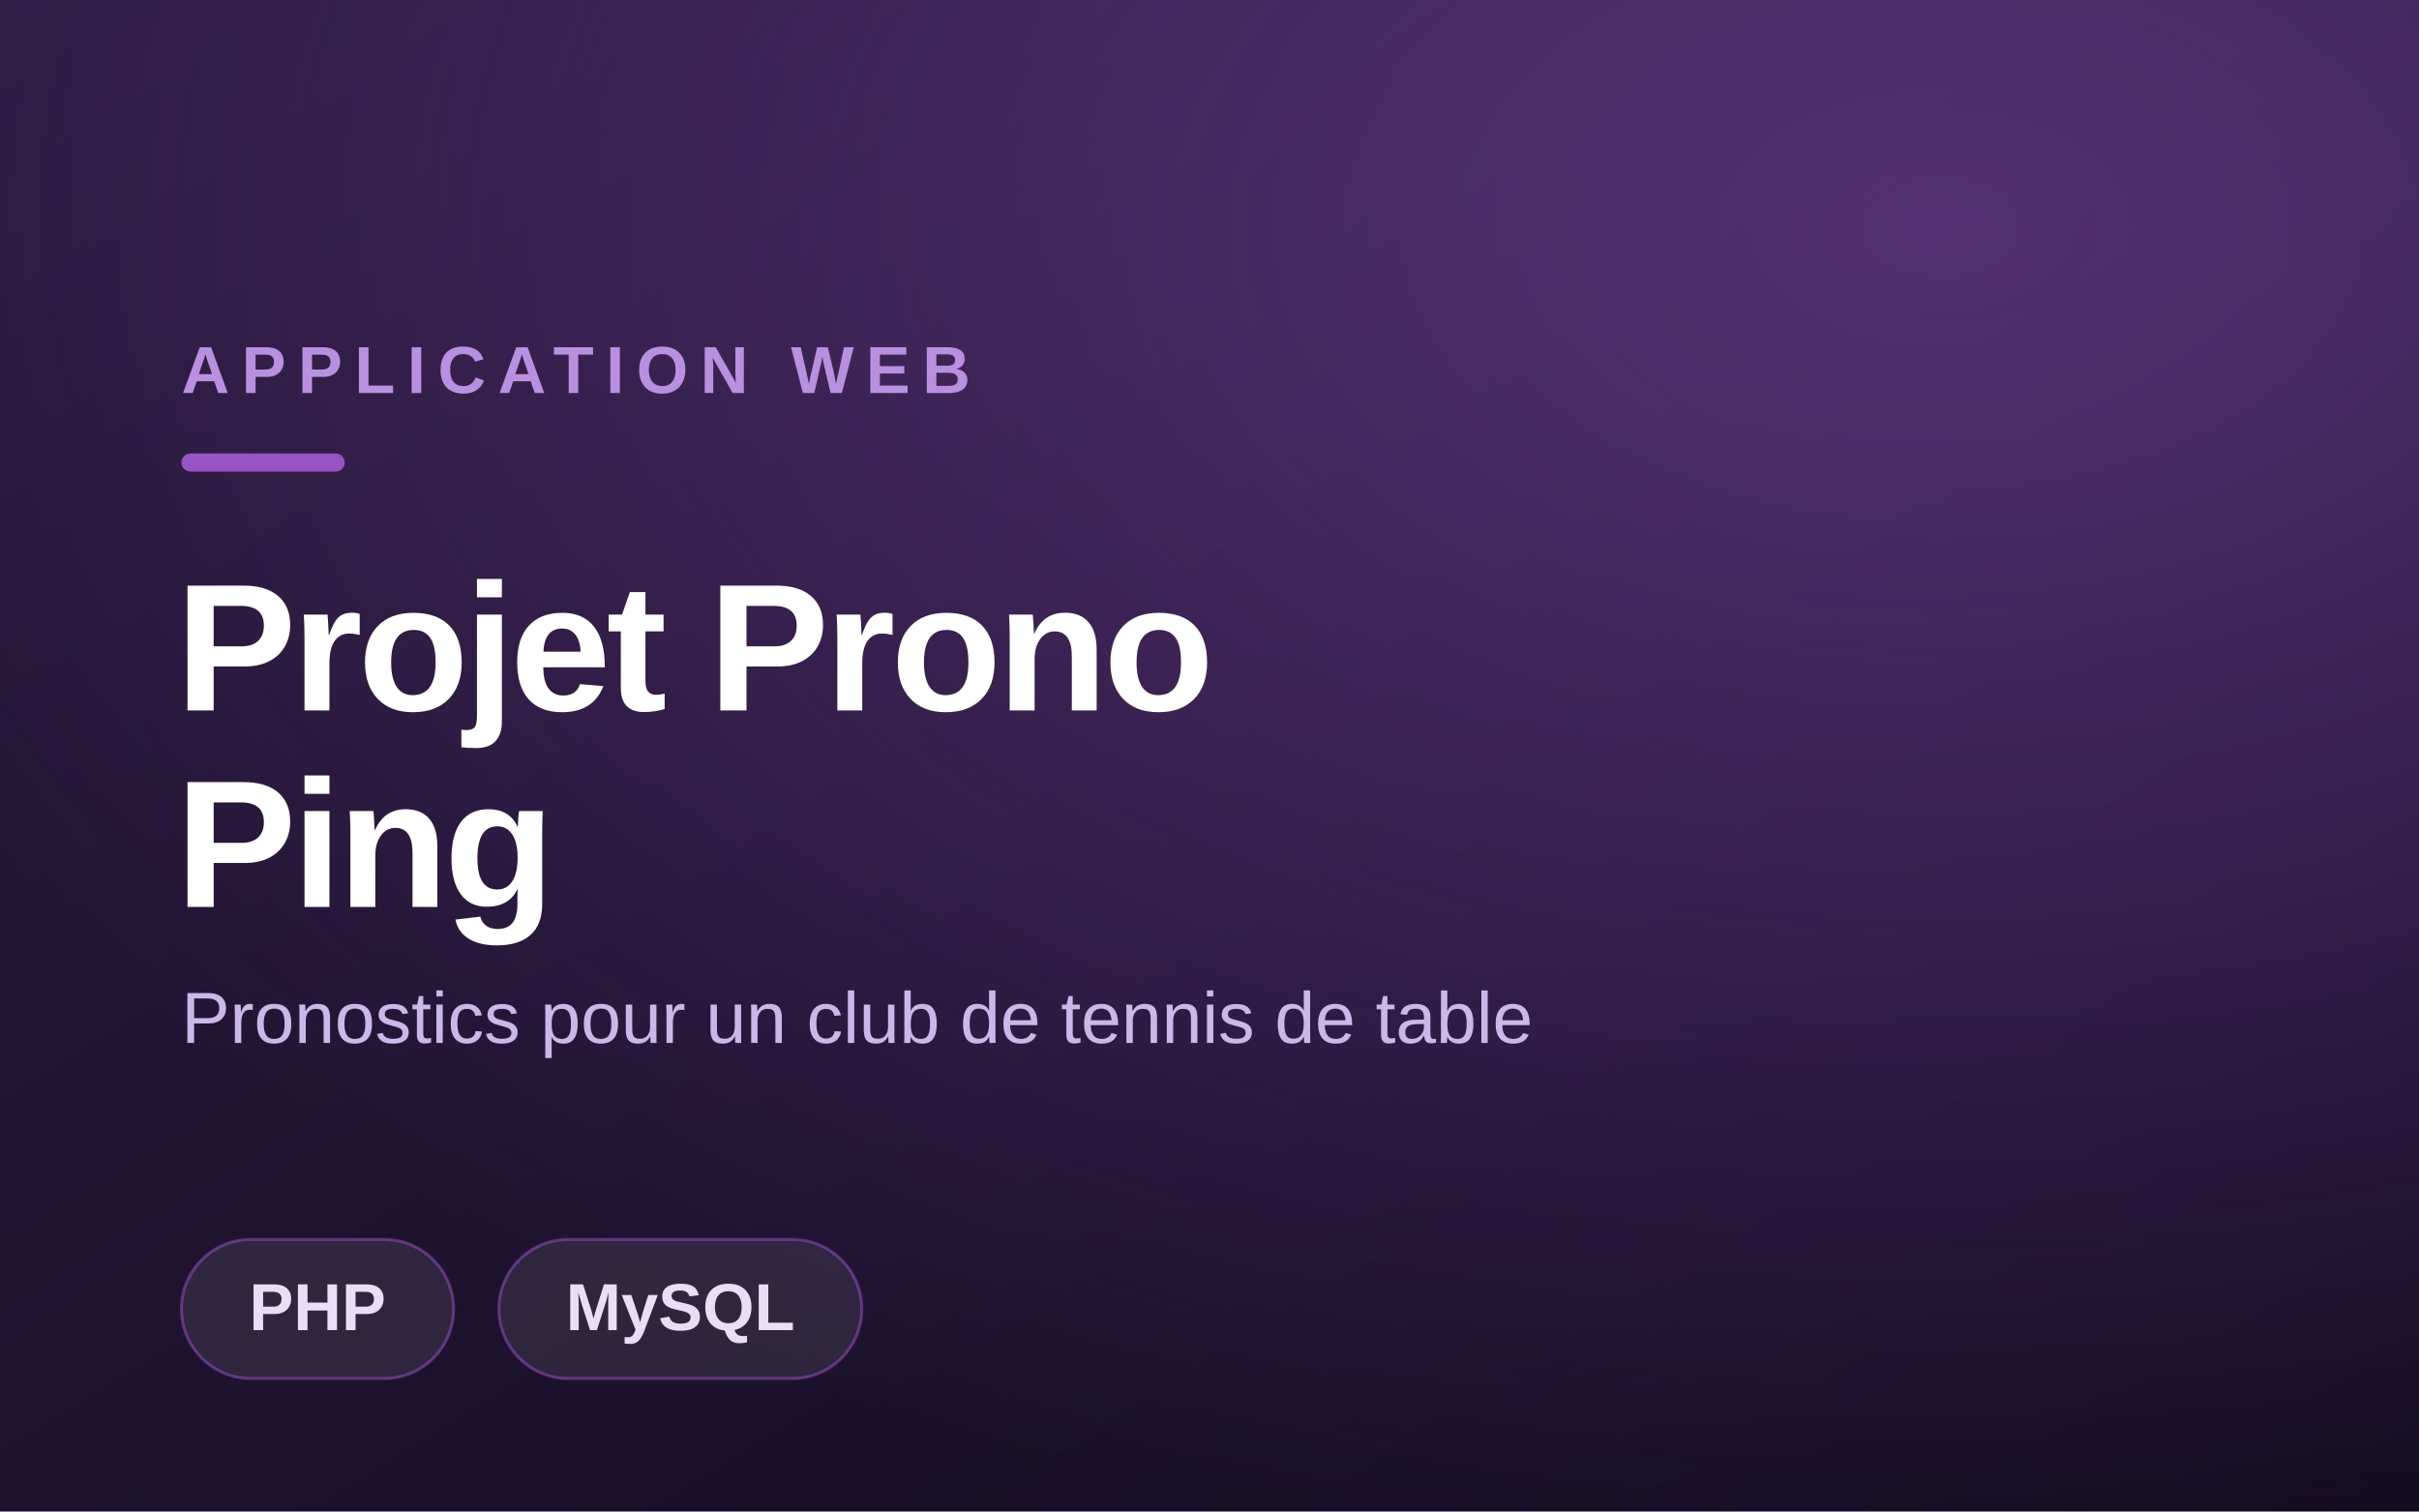
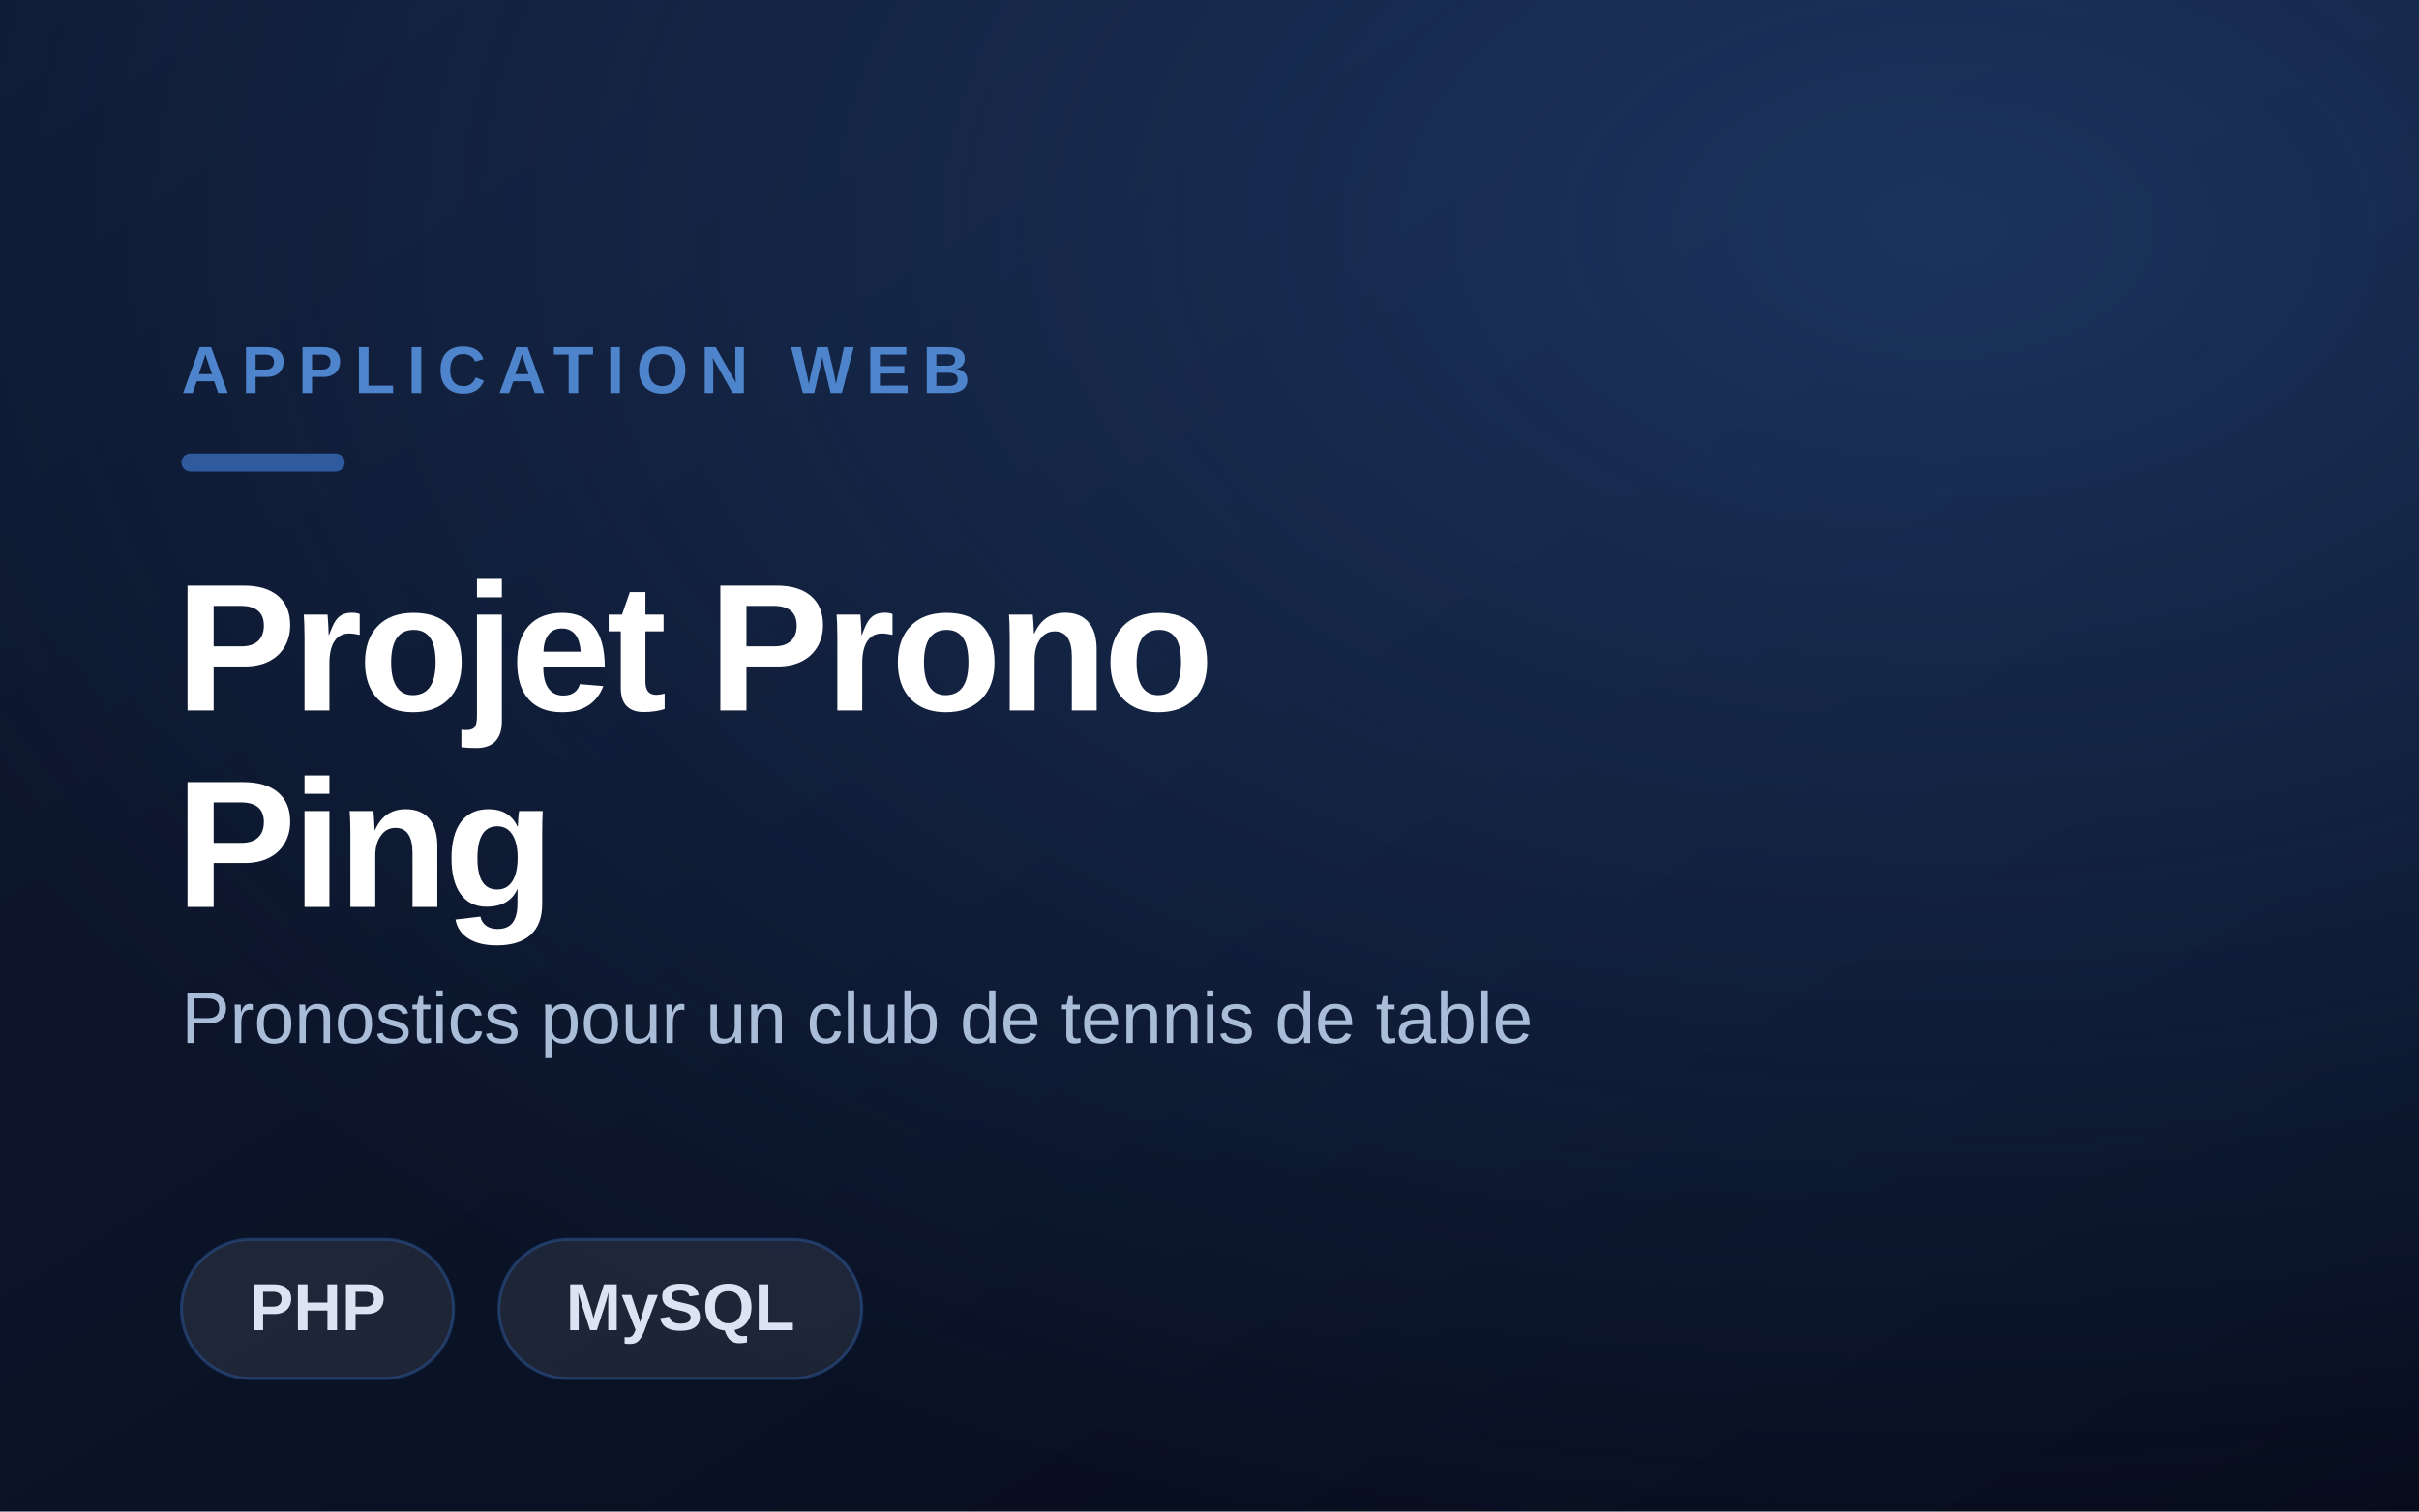
<svg xmlns="http://www.w3.org/2000/svg" viewBox="0 0 800 500" width="800" height="500" font-family="'IBM Plex Sans','Segoe UI',Arial,sans-serif">
  <defs>
    <linearGradient id="g" x1="0" y1="0" x2="1" y2="1">
-       <stop offset="0" stop-color="#2a1a3e" />
-       <stop offset="1" stop-color="#120b20" />
+       <stop offset="0" stop-color="#0f1a33" />
+       <stop offset="1" stop-color="#060b1a" />
    </linearGradient>
    <radialGradient id="glow" cx="0.8" cy="0.15" r="0.9">
-       <stop offset="0" stop-color="#9854c5" stop-opacity="0.45" />
-       <stop offset="1" stop-color="#9854c5" stop-opacity="0" />
+       <stop offset="0" stop-color="#2f5a9e" stop-opacity="0.45" />
+       <stop offset="1" stop-color="#2f5a9e" stop-opacity="0" />
    </radialGradient>
  </defs>
  <rect width="800" height="500" fill="url(#g)" />
  <rect width="800" height="500" fill="url(#glow)" />
-   <rect x="60" y="150" width="54" height="6" rx="3" fill="#9854c5" />
-   <text x="60" y="130" fill="#b98fe0" font-size="22" font-weight="600" letter-spacing="4">APPLICATION WEB</text>
+   <rect x="60" y="150" width="54" height="6" rx="3" fill="#2f5a9e" />
+   <text x="60" y="130" fill="#4d84cc" font-size="22" font-weight="600" letter-spacing="4">APPLICATION WEB</text>
  <text x="58" y="235" fill="#ffffff" font-size="60" font-weight="700" letter-spacing="-1.5">Projet Prono</text>
  <text x="58" y="300" fill="#ffffff" font-size="60" font-weight="700" letter-spacing="-1.5">Ping</text>
-   <text x="60" y="345" fill="#cbb8e6" font-size="24" font-weight="400">Pronostics pour un club de tennis de table</text>
+   <text x="60" y="345" fill="#a9bdd9" font-size="24" font-weight="400">Pronostics pour un club de tennis de table</text>
  <g font-size="22" font-weight="600">
-     <rect x="60" y="410" width="90" height="46" rx="23" fill="#ffffff" fill-opacity="0.08" stroke="#9854c5" stroke-opacity="0.5" />
-     <text x="105" y="440" fill="#e9ddf7" text-anchor="middle">PHP</text>
-     <rect x="165" y="410" width="120" height="46" rx="23" fill="#ffffff" fill-opacity="0.08" stroke="#9854c5" stroke-opacity="0.5" />
-     <text x="225" y="440" fill="#e9ddf7" text-anchor="middle">MySQL</text>
+     <rect x="60" y="410" width="90" height="46" rx="23" fill="#ffffff" fill-opacity="0.08" stroke="#2f5a9e" stroke-opacity="0.5" />
+     <text x="105" y="440" fill="#dbe4f3" text-anchor="middle">PHP</text>
+     <rect x="165" y="410" width="120" height="46" rx="23" fill="#ffffff" fill-opacity="0.08" stroke="#2f5a9e" stroke-opacity="0.5" />
+     <text x="225" y="440" fill="#dbe4f3" text-anchor="middle">MySQL</text>
  </g>
</svg>
